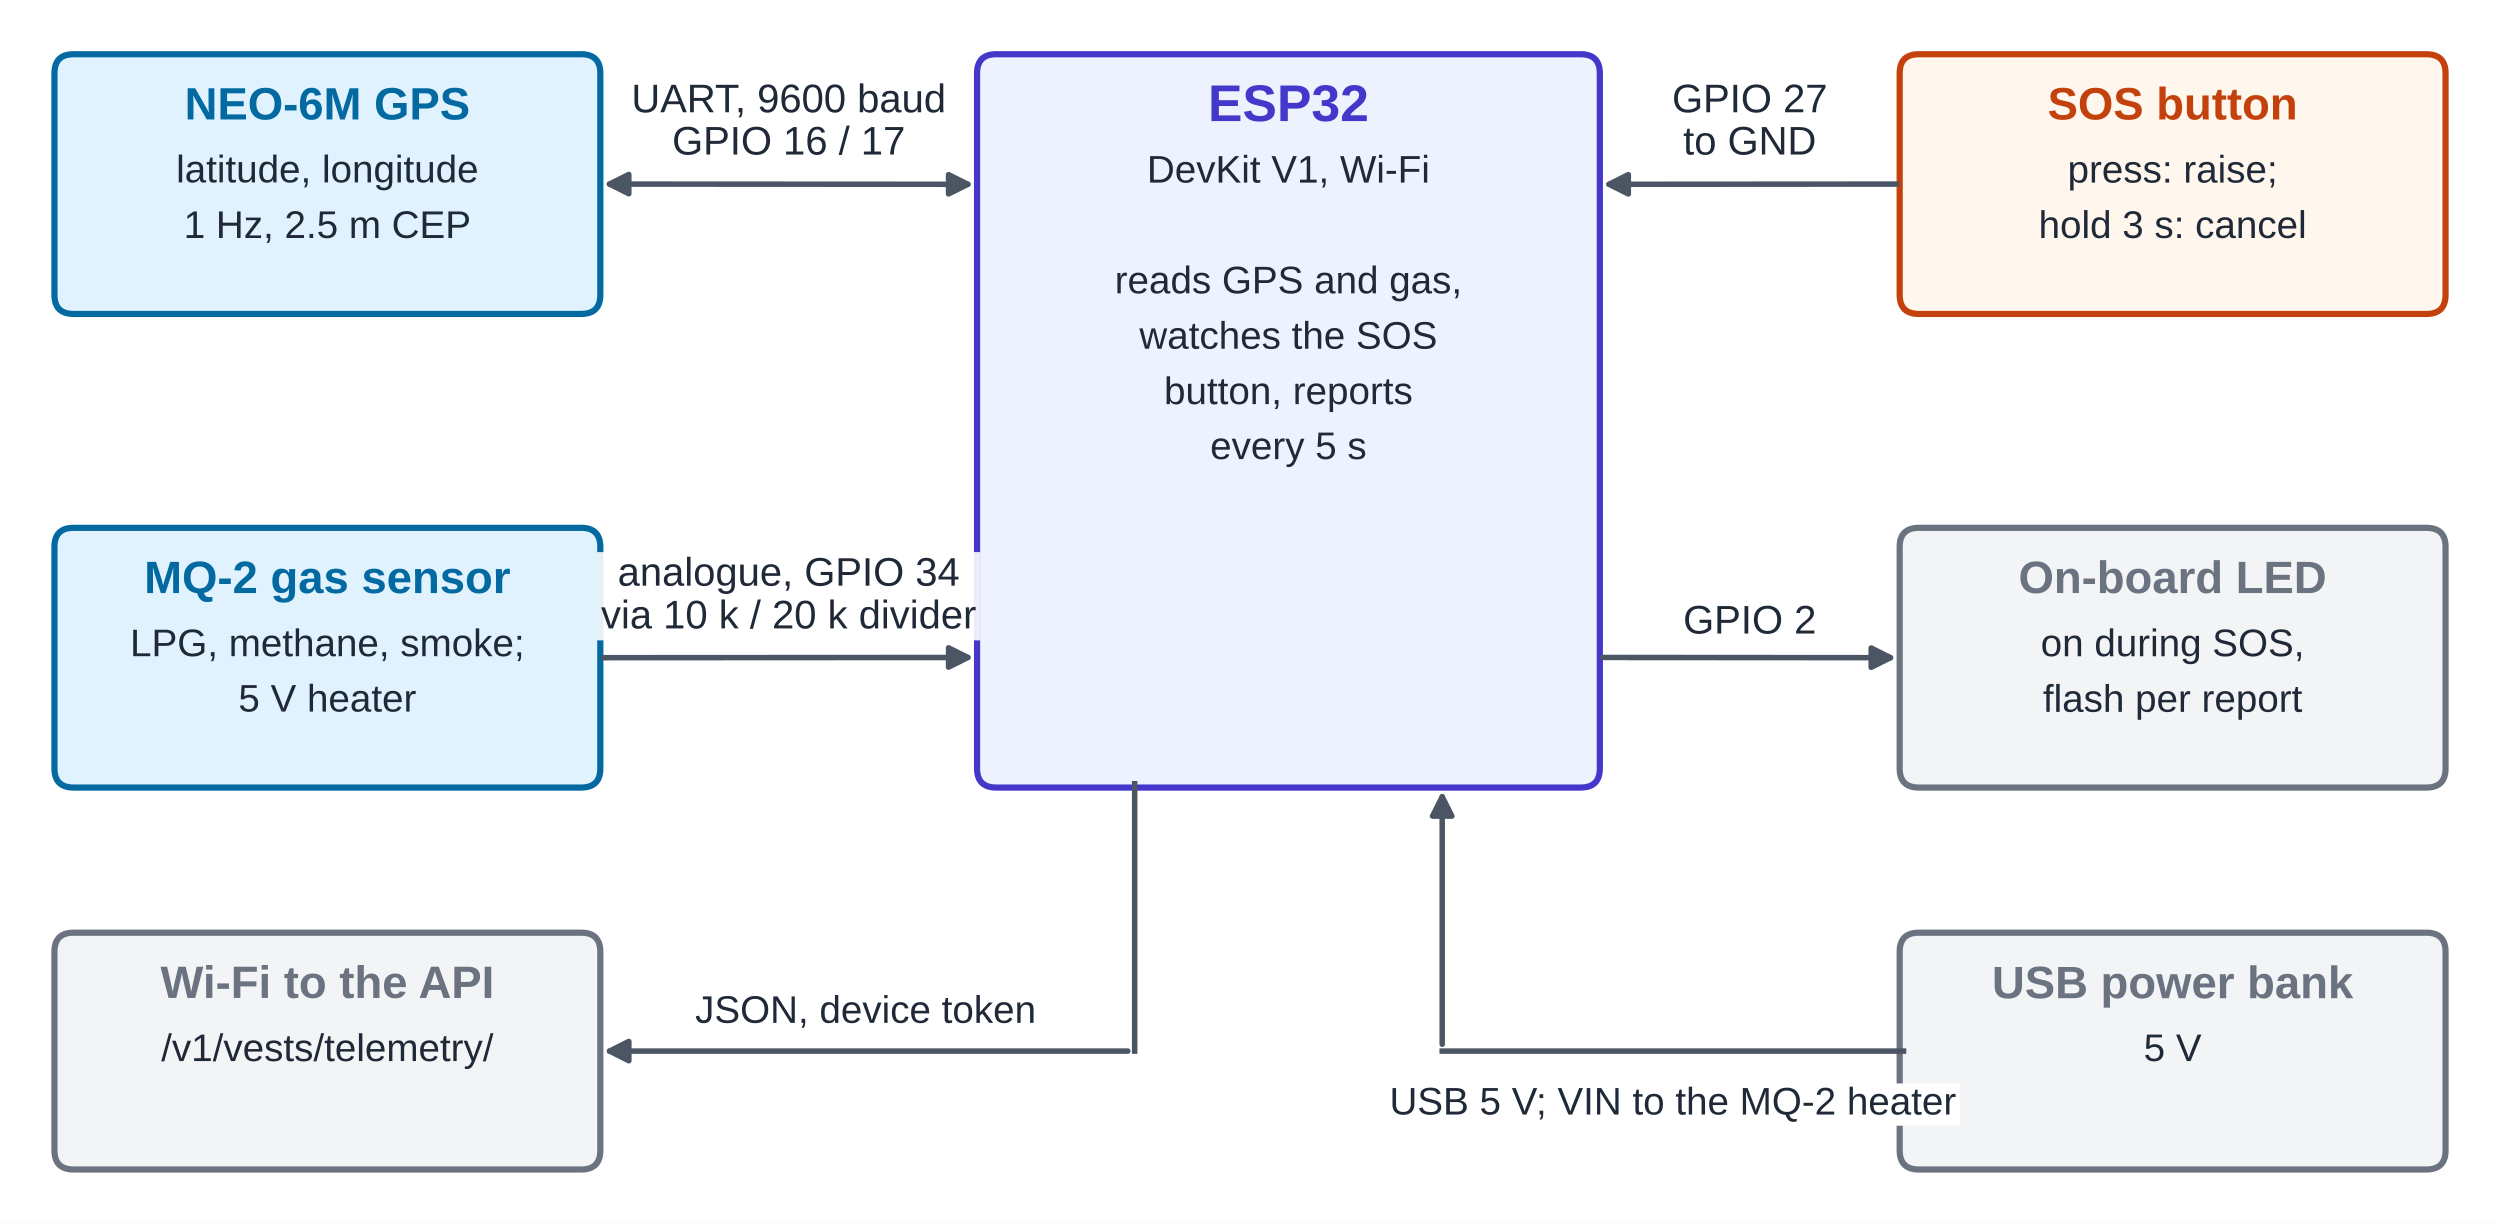
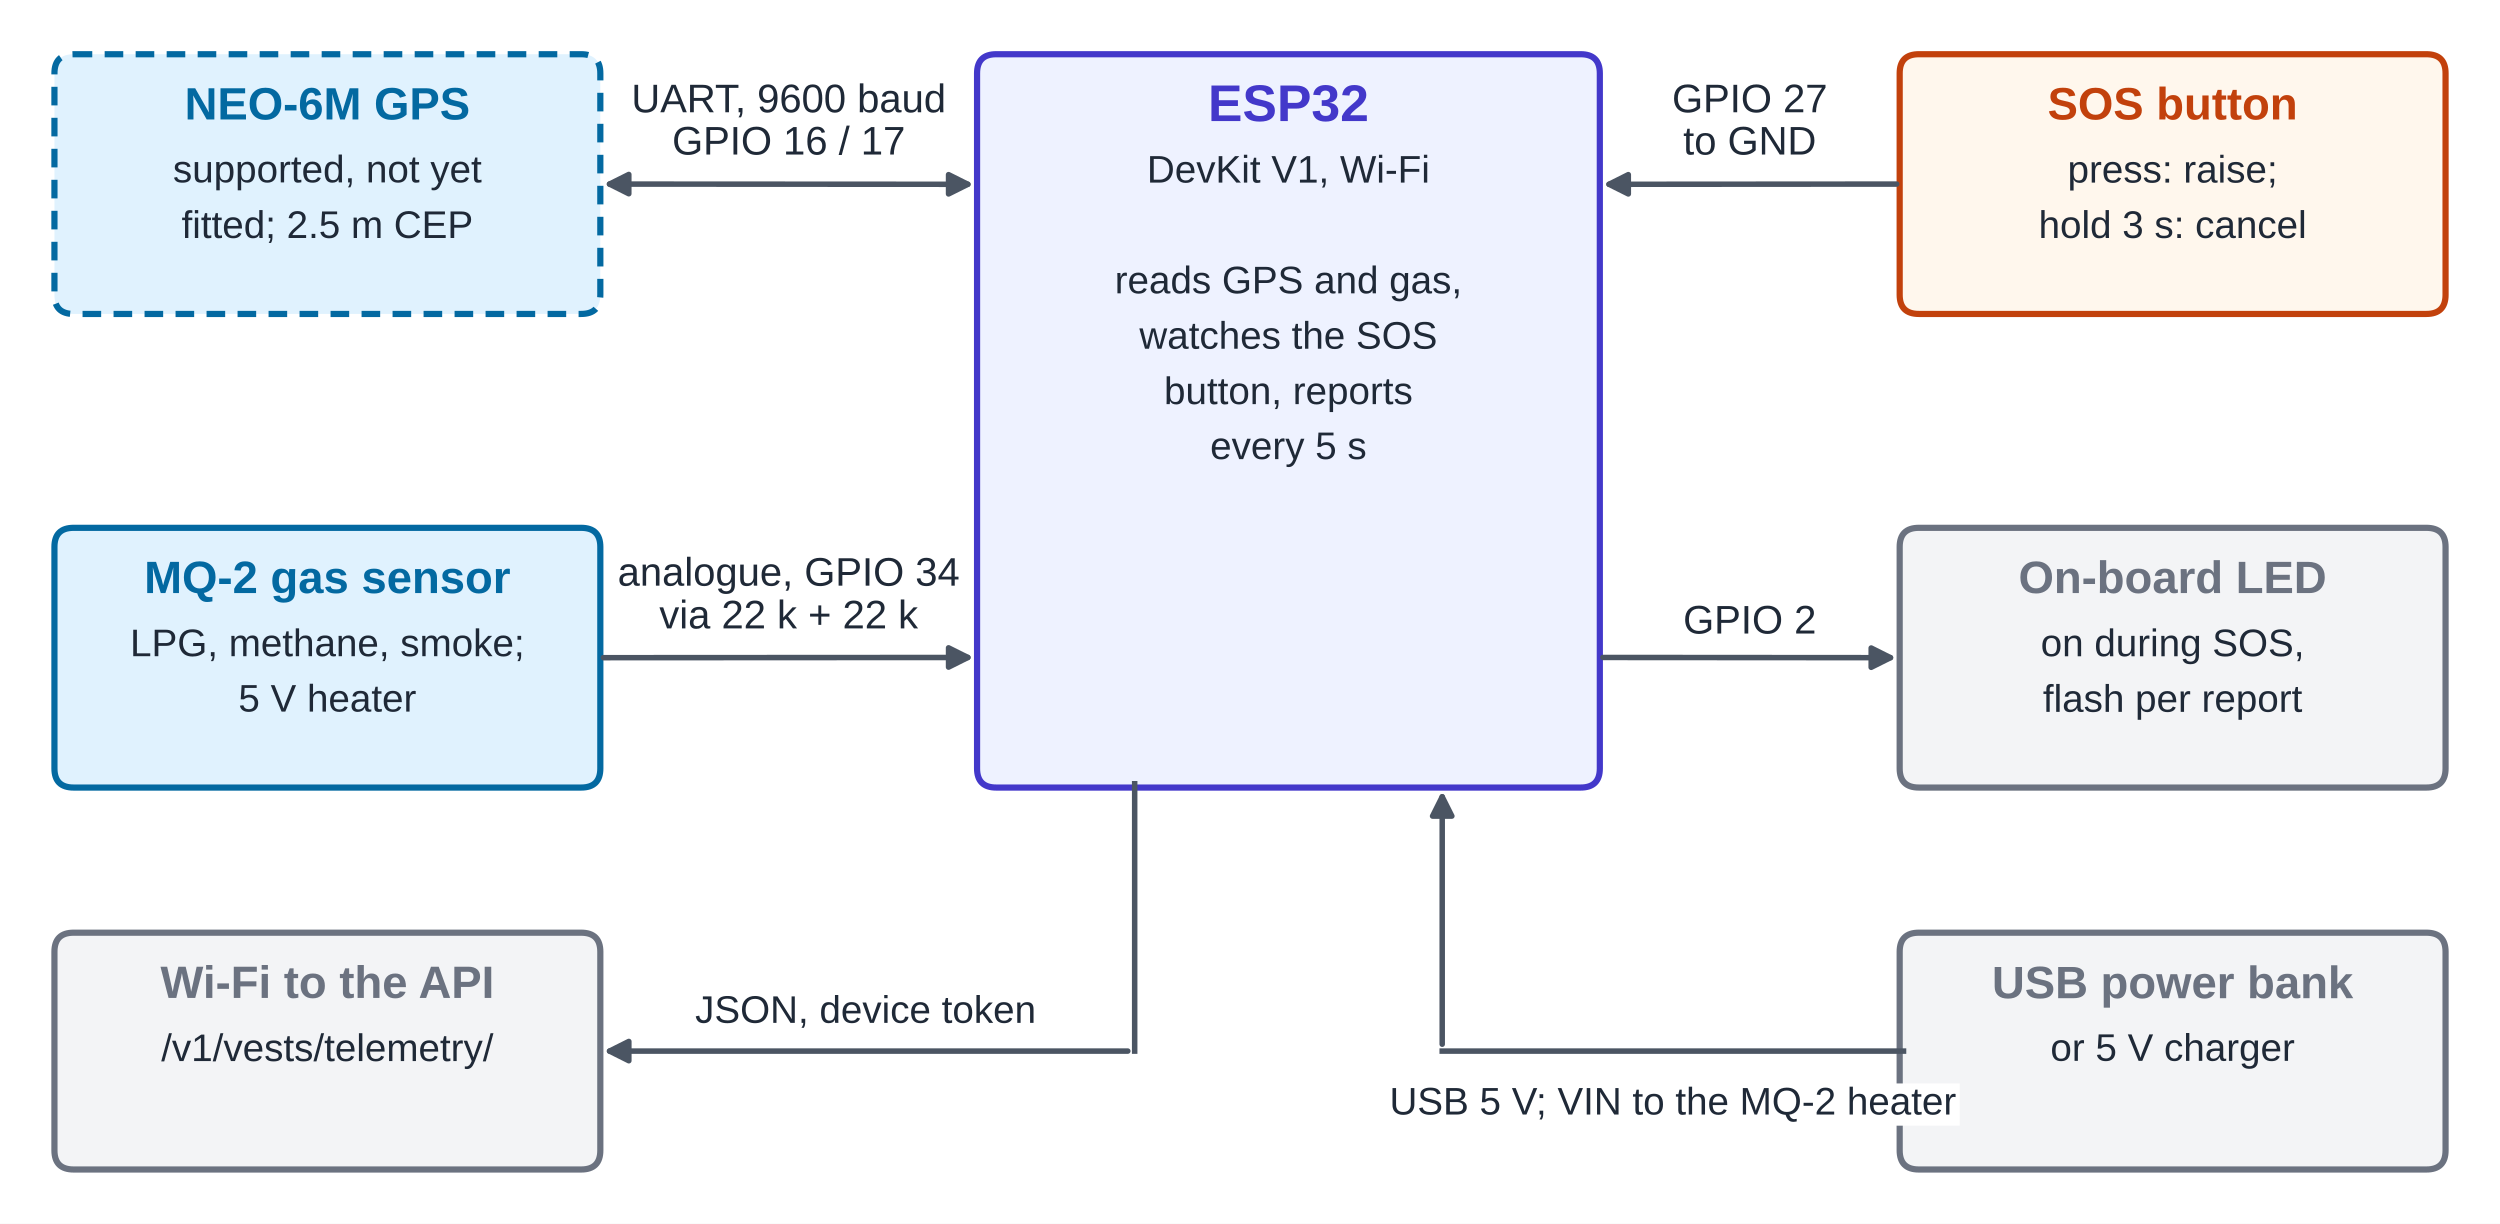
<svg xmlns="http://www.w3.org/2000/svg" width="362.88pt" height="177.624pt" viewBox="0 0 362.88 177.624" version="1.1">
  <defs>
    <style type="text/css">*{stroke-linejoin: round; stroke-linecap: butt}</style>
  </defs>
  <g id="figure_1">
    <g id="patch_1">
      <path d="M 0 177.624  L 362.88 177.624  L 362.88 0  L 0 0  z " style="fill: #ffffff" />
    </g>
    <g id="axes_1">
      <g id="patch_2">
-         <path d="M 144.612 7.87  L 229.428 7.87  Q 232.218 7.87 232.218 10.642  L 232.218 111.542  Q 232.218 114.314 229.428 114.314  L 144.612 114.314  Q 141.822 114.314 141.822 111.542  L 141.822 10.642  Q 141.822 7.87 144.612 7.87  z " clip-path="url(#pc7af2f69f2)" style="fill: #eef2ff; stroke: #4338ca; stroke-width: 0.9; stroke-linejoin: miter" />
+         <path d="M 144.612 7.87  L 229.428 7.87  Q 232.218 7.87 232.218 10.642  L 232.218 111.542  Q 232.218 114.314 229.428 114.314  L 144.612 114.314  Q 141.822 114.314 141.822 111.542  L 141.822 10.642  Q 141.822 7.87 144.612 7.87  z " clip-path="url(#paef2e51df6)" style="fill: #eef2ff; stroke: #4338ca; stroke-width: 0.9; stroke-linejoin: miter" />
      </g>
      <g id="patch_3">
-         <path d="M 10.692 7.87  L 84.348 7.87  Q 87.138 7.87 87.138 10.642  L 87.138 42.797  Q 87.138 45.569 84.348 45.569  L 10.692 45.569  Q 7.902 45.569 7.902 42.797  L 7.902 10.642  Q 7.902 7.87 10.692 7.87  z " clip-path="url(#pc7af2f69f2)" style="fill: #e0f2fe; stroke: #0369a1; stroke-width: 0.9; stroke-linejoin: miter" />
+         <path d="M 10.692 7.87  L 84.348 7.87  Q 87.138 7.87 87.138 10.642  L 87.138 42.797  Q 87.138 45.569 84.348 45.569  L 10.692 45.569  Q 7.902 45.569 7.902 42.797  L 7.902 10.642  Q 7.902 7.87 10.692 7.87  z " clip-path="url(#paef2e51df6)" style="fill: #e0f2fe; stroke-dasharray: 2.7,1.8; stroke-dashoffset: 0; stroke: #0369a1; stroke-width: 0.9; stroke-linejoin: miter" />
      </g>
      <g id="patch_4">
-         <path d="M 10.692 76.615  L 84.348 76.615  Q 87.138 76.615 87.138 79.387  L 87.138 111.542  Q 87.138 114.314 84.348 114.314  L 10.692 114.314  Q 7.902 114.314 7.902 111.542  L 7.902 79.387  Q 7.902 76.615 10.692 76.615  z " clip-path="url(#pc7af2f69f2)" style="fill: #e0f2fe; stroke: #0369a1; stroke-width: 0.9; stroke-linejoin: miter" />
+         <path d="M 10.692 76.615  L 84.348 76.615  Q 87.138 76.615 87.138 79.387  L 87.138 111.542  Q 87.138 114.314 84.348 114.314  L 10.692 114.314  Q 7.902 114.314 7.902 111.542  L 7.902 79.387  Q 7.902 76.615 10.692 76.615  z " clip-path="url(#paef2e51df6)" style="fill: #e0f2fe; stroke: #0369a1; stroke-width: 0.9; stroke-linejoin: miter" />
      </g>
      <g id="patch_5">
-         <path d="M 278.532 7.87  L 352.188 7.87  Q 354.978 7.87 354.978 10.642  L 354.978 42.797  Q 354.978 45.569 352.188 45.569  L 278.532 45.569  Q 275.742 45.569 275.742 42.797  L 275.742 10.642  Q 275.742 7.87 278.532 7.87  z " clip-path="url(#pc7af2f69f2)" style="fill: #fff7ed; stroke: #c2410c; stroke-width: 0.9; stroke-linejoin: miter" />
+         <path d="M 278.532 7.87  L 352.188 7.87  Q 354.978 7.87 354.978 10.642  L 354.978 42.797  Q 354.978 45.569 352.188 45.569  L 278.532 45.569  Q 275.742 45.569 275.742 42.797  L 275.742 10.642  Q 275.742 7.87 278.532 7.87  z " clip-path="url(#paef2e51df6)" style="fill: #fff7ed; stroke: #c2410c; stroke-width: 0.9; stroke-linejoin: miter" />
      </g>
      <g id="patch_6">
-         <path d="M 278.532 76.615  L 352.188 76.615  Q 354.978 76.615 354.978 79.387  L 354.978 111.542  Q 354.978 114.314 352.188 114.314  L 278.532 114.314  Q 275.742 114.314 275.742 111.542  L 275.742 79.387  Q 275.742 76.615 278.532 76.615  z " clip-path="url(#pc7af2f69f2)" style="fill: #f3f4f6; stroke: #6b7280; stroke-width: 0.9; stroke-linejoin: miter" />
+         <path d="M 278.532 76.615  L 352.188 76.615  Q 354.978 76.615 354.978 79.387  L 354.978 111.542  Q 354.978 114.314 352.188 114.314  L 278.532 114.314  Q 275.742 114.314 275.742 111.542  L 275.742 79.387  Q 275.742 76.615 278.532 76.615  z " clip-path="url(#paef2e51df6)" style="fill: #f3f4f6; stroke: #6b7280; stroke-width: 0.9; stroke-linejoin: miter" />
      </g>
      <g id="patch_7">
-         <path d="M 10.692 135.382  L 84.348 135.382  Q 87.138 135.382 87.138 138.154  L 87.138 166.982  Q 87.138 169.754 84.348 169.754  L 10.692 169.754  Q 7.902 169.754 7.902 166.982  L 7.902 138.154  Q 7.902 135.382 10.692 135.382  z " clip-path="url(#pc7af2f69f2)" style="fill: #f3f4f6; stroke: #6b7280; stroke-width: 0.9; stroke-linejoin: miter" />
+         <path d="M 10.692 135.382  L 84.348 135.382  Q 87.138 135.382 87.138 138.154  L 87.138 166.982  Q 87.138 169.754 84.348 169.754  L 10.692 169.754  Q 7.902 169.754 7.902 166.982  L 7.902 138.154  Q 7.902 135.382 10.692 135.382  z " clip-path="url(#paef2e51df6)" style="fill: #f3f4f6; stroke: #6b7280; stroke-width: 0.9; stroke-linejoin: miter" />
      </g>
      <g id="patch_8">
-         <path d="M 278.532 135.382  L 352.188 135.382  Q 354.978 135.382 354.978 138.154  L 354.978 166.982  Q 354.978 169.754 352.188 169.754  L 278.532 169.754  Q 275.742 169.754 275.742 166.982  L 275.742 138.154  Q 275.742 135.382 278.532 135.382  z " clip-path="url(#pc7af2f69f2)" style="fill: #f3f4f6; stroke: #6b7280; stroke-width: 0.9; stroke-linejoin: miter" />
+         <path d="M 278.532 135.382  L 352.188 135.382  Q 354.978 135.382 354.978 138.154  L 354.978 166.982  Q 354.978 169.754 352.188 169.754  L 278.532 169.754  Q 275.742 169.754 275.742 166.982  L 275.742 138.154  Q 275.742 135.382 278.532 135.382  z " clip-path="url(#paef2e51df6)" style="fill: #f3f4f6; stroke: #6b7280; stroke-width: 0.9; stroke-linejoin: miter" />
      </g>
      <g id="patch_9">
-         <path d="M 88.472 26.72  Q 114.479 26.736 140.485 26.751  " clip-path="url(#pc7af2f69f2)" style="fill: none; stroke: #4b5563; stroke-width: 0.8; stroke-linecap: round" />
-         <path d="M 91.271 28.122  L 88.472 26.72  L 91.273 25.322  z " clip-path="url(#pc7af2f69f2)" style="fill: #4b5563; stroke: #4b5563; stroke-width: 0.8; stroke-linecap: round" />
-         <path d="M 137.686 25.35  L 140.485 26.751  L 137.685 28.15  z " clip-path="url(#pc7af2f69f2)" style="fill: #4b5563; stroke: #4b5563; stroke-width: 0.8; stroke-linecap: round" />
+         <path d="M 88.472 26.72  Q 114.479 26.736 140.485 26.751  " clip-path="url(#paef2e51df6)" style="fill: none; stroke: #4b5563; stroke-width: 0.8; stroke-linecap: round" />
+         <path d="M 91.271 28.122  L 88.472 26.72  L 91.273 25.322  z " clip-path="url(#paef2e51df6)" style="fill: #4b5563; stroke: #4b5563; stroke-width: 0.8; stroke-linecap: round" />
+         <path d="M 137.686 25.35  L 140.485 26.751  L 137.685 28.15  z " clip-path="url(#paef2e51df6)" style="fill: #4b5563; stroke: #4b5563; stroke-width: 0.8; stroke-linecap: round" />
      </g>
      <g id="patch_10">
-         <path d="M 87.578 95.464  Q 114.479 95.448 140.485 95.433  " clip-path="url(#pc7af2f69f2)" style="fill: none; stroke: #4b5563; stroke-width: 0.8; stroke-linecap: round" />
-         <path d="M 137.685 94.034  L 140.485 95.433  L 137.686 96.834  z " clip-path="url(#pc7af2f69f2)" style="fill: #4b5563; stroke: #4b5563; stroke-width: 0.8; stroke-linecap: round" />
+         <path d="M 87.578 95.464  Q 114.479 95.448 140.485 95.433  " clip-path="url(#paef2e51df6)" style="fill: none; stroke: #4b5563; stroke-width: 0.8; stroke-linecap: round" />
+         <path d="M 137.685 94.034  L 140.485 95.433  L 137.686 96.834  z " clip-path="url(#paef2e51df6)" style="fill: #4b5563; stroke: #4b5563; stroke-width: 0.8; stroke-linecap: round" />
      </g>
      <g id="patch_11">
-         <path d="M 275.3 26.72  Q 253.979 26.736 233.553 26.751  " clip-path="url(#pc7af2f69f2)" style="fill: none; stroke: #4b5563; stroke-width: 0.8; stroke-linecap: round" />
-         <path d="M 236.354 28.149  L 233.553 26.751  L 236.352 25.349  z " clip-path="url(#pc7af2f69f2)" style="fill: #4b5563; stroke: #4b5563; stroke-width: 0.8; stroke-linecap: round" />
+         <path d="M 275.3 26.72  Q 253.979 26.736 233.553 26.751  " clip-path="url(#paef2e51df6)" style="fill: none; stroke: #4b5563; stroke-width: 0.8; stroke-linecap: round" />
+         <path d="M 236.354 28.149  L 233.553 26.751  L 236.352 25.349  z " clip-path="url(#paef2e51df6)" style="fill: #4b5563; stroke: #4b5563; stroke-width: 0.8; stroke-linecap: round" />
      </g>
      <g id="patch_12">
-         <path d="M 232.66 95.432  Q 253.981 95.448 274.407 95.463  " clip-path="url(#pc7af2f69f2)" style="fill: none; stroke: #4b5563; stroke-width: 0.8; stroke-linecap: round" />
-         <path d="M 271.608 94.061  L 274.407 95.463  L 271.606 96.861  z " clip-path="url(#pc7af2f69f2)" style="fill: #4b5563; stroke: #4b5563; stroke-width: 0.8; stroke-linecap: round" />
+         <path d="M 232.66 95.432  Q 253.981 95.448 274.407 95.463  " clip-path="url(#paef2e51df6)" style="fill: none; stroke: #4b5563; stroke-width: 0.8; stroke-linecap: round" />
+         <path d="M 271.608 94.061  L 274.407 95.463  L 271.606 96.861  z " clip-path="url(#paef2e51df6)" style="fill: #4b5563; stroke: #4b5563; stroke-width: 0.8; stroke-linecap: round" />
      </g>
      <g id="patch_13">
-         <path d="M 163.703 152.568  Q 125.643 152.568 88.477 152.568  " clip-path="url(#pc7af2f69f2)" style="fill: none; stroke: #4b5563; stroke-width: 0.8; stroke-linecap: round" />
-         <path d="M 91.277 153.968  L 88.477 152.568  L 91.277 151.168  z " clip-path="url(#pc7af2f69f2)" style="fill: #4b5563; stroke: #4b5563; stroke-width: 0.8; stroke-linecap: round" />
+         <path d="M 163.703 152.568  Q 125.643 152.568 88.477 152.568  " clip-path="url(#paef2e51df6)" style="fill: none; stroke: #4b5563; stroke-width: 0.8; stroke-linecap: round" />
+         <path d="M 91.277 153.968  L 88.477 152.568  L 91.277 151.168  z " clip-path="url(#paef2e51df6)" style="fill: #4b5563; stroke: #4b5563; stroke-width: 0.8; stroke-linecap: round" />
      </g>
      <g id="patch_14">
-         <path d="M 209.34 151.568  Q 209.34 133.165 209.34 115.656  " clip-path="url(#pc7af2f69f2)" style="fill: none; stroke: #4b5563; stroke-width: 0.8; stroke-linecap: round" />
-         <path d="M 207.94 118.456  L 209.34 115.656  L 210.74 118.456  z " clip-path="url(#pc7af2f69f2)" style="fill: #4b5563; stroke: #4b5563; stroke-width: 0.8; stroke-linecap: round" />
+         <path d="M 209.34 151.568  Q 209.34 133.165 209.34 115.656  " clip-path="url(#paef2e51df6)" style="fill: none; stroke: #4b5563; stroke-width: 0.8; stroke-linecap: round" />
+         <path d="M 207.94 118.456  L 209.34 115.656  L 210.74 118.456  z " clip-path="url(#paef2e51df6)" style="fill: #4b5563; stroke: #4b5563; stroke-width: 0.8; stroke-linecap: round" />
      </g>
      <g id="line2d_1">
-         <path d="M 164.7 113.76  L 164.7 152.568  " clip-path="url(#pc7af2f69f2)" style="fill: none; stroke: #4b5563; stroke-width: 0.8; stroke-linecap: square" />
+         <path d="M 164.7 113.76  L 164.7 152.568  " clip-path="url(#paef2e51df6)" style="fill: none; stroke: #4b5563; stroke-width: 0.8; stroke-linecap: square" />
      </g>
      <g id="line2d_2">
-         <path d="M 276.3 152.568  L 209.34 152.568  " clip-path="url(#pc7af2f69f2)" style="fill: none; stroke: #4b5563; stroke-width: 0.8; stroke-linecap: square" />
+         <path d="M 276.3 152.568  L 209.34 152.568  " clip-path="url(#paef2e51df6)" style="fill: none; stroke: #4b5563; stroke-width: 0.8; stroke-linecap: square" />
      </g>
      <g id="text_1">
        <text style="font-weight: 700; font-size: 7.5px; font-family: 'Arial'; text-anchor: middle; fill: #4338ca" x="187.02" y="17.575" transform="rotate(-0 187.02 17.57534)">ESP32</text>
      </g>
      <g id="text_2">
        <text style="font-size: 5.6px; font-family: 'Arial'; text-anchor: middle; fill: #1f2937" x="187.02" y="26.504" transform="rotate(-0 187.02 26.50369)">DevKit V1, Wi-Fi</text>
      </g>
      <g id="text_3">
        <text style="font-size: 5.6px; font-family: 'Arial'; text-anchor: middle; fill: #1f2937" x="187.02" y="42.583" transform="rotate(-0 187.02 42.5826)">reads GPS and gas,</text>
      </g>
      <g id="text_4">
        <text style="font-size: 5.6px; font-family: 'Arial'; text-anchor: middle; fill: #1f2937" x="187.02" y="50.62" transform="rotate(-0 187.02 50.62009)">watches the SOS</text>
      </g>
      <g id="text_5">
        <text style="font-size: 5.6px; font-family: 'Arial'; text-anchor: middle; fill: #1f2937" x="187.02" y="58.659" transform="rotate(-0 187.02 58.65889)">button, reports</text>
      </g>
      <g id="text_6">
        <text style="font-size: 5.6px; font-family: 'Arial'; text-anchor: middle; fill: #1f2937" x="187.02" y="66.638" transform="rotate(-0 187.02 66.63775)">every 5 s</text>
      </g>
      <g id="text_7">
        <text style="font-weight: 700; font-size: 6.6px; font-family: 'Arial'; text-anchor: middle; fill: #0369a1" x="47.52" y="17.342" transform="rotate(-0 47.52 17.34204)">NEO-6M GPS</text>
      </g>
      <g id="text_8">
-         <text style="font-size: 5.6px; font-family: 'Arial'; text-anchor: middle; fill: #1f2937" x="47.52" y="26.471" transform="rotate(-0 47.52 26.47087)">latitude, longitude</text>
+         <text style="font-size: 5.6px; font-family: 'Arial'; text-anchor: middle; fill: #1f2937" x="47.52" y="26.471" transform="rotate(-0 47.52 26.47087)">supported, not yet</text>
      </g>
      <g id="text_9">
-         <text style="font-size: 5.6px; font-family: 'Arial'; text-anchor: middle; fill: #1f2937" x="47.52" y="34.542" transform="rotate(-0 47.52 34.54249)">1 Hz, 2.5 m CEP</text>
+         <text style="font-size: 5.6px; font-family: 'Arial'; text-anchor: middle; fill: #1f2937" x="47.52" y="34.542" transform="rotate(-0 47.52 34.54249)">fitted; 2.5 m CEP</text>
      </g>
      <g id="text_10">
        <text style="font-weight: 700; font-size: 6.6px; font-family: 'Arial'; text-anchor: middle; fill: #0369a1" x="47.52" y="86.085" transform="rotate(-0 47.52 86.08455)">MQ-2 gas sensor</text>
      </g>
      <g id="text_11">
        <text style="font-size: 5.6px; font-family: 'Arial'; text-anchor: middle; fill: #1f2937" x="47.52" y="95.249" transform="rotate(-0 47.52 95.24929)">LPG, methane, smoke;</text>
      </g>
      <g id="text_12">
        <text style="font-size: 5.6px; font-family: 'Arial'; text-anchor: middle; fill: #1f2937" x="47.52" y="103.288" transform="rotate(-0 47.52 103.2881)">5 V heater</text>
      </g>
      <g id="text_13">
        <text style="font-weight: 700; font-size: 6.6px; font-family: 'Arial'; text-anchor: middle; fill: #c2410c" x="315.36" y="17.342" transform="rotate(-0 315.36 17.34204)">SOS button</text>
      </g>
      <g id="text_14">
        <text style="font-size: 5.6px; font-family: 'Arial'; text-anchor: middle; fill: #1f2937" x="315.36" y="26.504" transform="rotate(-0 315.36 26.50369)">press: raise;</text>
      </g>
      <g id="text_15">
        <text style="font-size: 5.6px; font-family: 'Arial'; text-anchor: middle; fill: #1f2937" x="315.36" y="34.542" transform="rotate(-0 315.36 34.54249)">hold 3 s: cancel</text>
      </g>
      <g id="text_16">
        <text style="font-weight: 700; font-size: 6.6px; font-family: 'Arial'; text-anchor: middle; fill: #6b7280" x="315.36" y="86.088" transform="rotate(-0 315.36 86.08764)">On-board LED</text>
      </g>
      <g id="text_17">
        <text style="font-size: 5.6px; font-family: 'Arial'; text-anchor: middle; fill: #1f2937" x="315.36" y="95.252" transform="rotate(-0 315.36 95.25235)">on during SOS,</text>
      </g>
      <g id="text_18">
        <text style="font-size: 5.6px; font-family: 'Arial'; text-anchor: middle; fill: #1f2937" x="315.36" y="103.322" transform="rotate(-0 315.36 103.3222)">flash per report</text>
      </g>
      <g id="text_19">
        <text style="font-weight: 700; font-size: 6.6px; font-family: 'Arial'; text-anchor: middle; fill: #6b7280" x="47.52" y="144.854" transform="rotate(-0 47.52 144.854)">Wi-Fi to the API</text>
      </g>
      <g id="text_20">
        <text style="font-size: 5.6px; font-family: 'Arial'; text-anchor: middle; fill: #1f2937" x="47.52" y="154.017" transform="rotate(-0 47.52 154.017)">/v1/vests/telemetry/</text>
      </g>
      <g id="text_21">
        <text style="font-weight: 700; font-size: 6.6px; font-family: 'Arial'; text-anchor: middle; fill: #6b7280" x="315.36" y="144.894" transform="rotate(-0 315.36 144.8943)">USB power bank</text>
      </g>
      <g id="text_22">
-         <text style="font-size: 5.6px; font-family: 'Arial'; text-anchor: middle; fill: #1f2937" x="315.36" y="154.016" transform="rotate(-0 315.36 154.0157)">5 V</text>
+         <text style="font-size: 5.6px; font-family: 'Arial'; text-anchor: middle; fill: #1f2937" x="315.36" y="153.983" transform="rotate(-0 315.36 153.9829)">or 5 V charger</text>
      </g>
      <g id="text_23">
        <g id="patch_15">
          <path d="M 91.061 24.165  L 137.899 24.165  L 137.899 11.566  L 91.061 11.566  z " style="fill: #ffffff; opacity: 0.9" />
        </g>
        <text style="font-size: 5.8px; font-family: 'Arial'; fill: #1f2937" transform="translate(91.64069 16.29753)">UART, 9600 baud</text>
        <text style="font-size: 5.8px; font-family: 'Arial'; fill: #1f2937" transform="translate(97.55533 22.43212)">GPIO 16 / 17</text>
      </g>
      <g id="text_24">
        <g id="patch_16">
-           <path d="M 86.66 92.948  L 142.3 92.948  L 142.3 80.139  L 86.66 80.139  z " style="fill: #ffffff; opacity: 0.9" />
+           <path d="M 89.073 92.948  L 139.887 92.948  L 139.887 80.139  L 89.073 80.139  z " style="fill: #ffffff; opacity: 0.9" />
        </g>
        <text style="font-size: 5.8px; font-family: 'Arial'; fill: #1f2937" transform="translate(89.65328 85.01304)">analogue, GPIO 34</text>
-         <text style="font-size: 5.8px; font-family: 'Arial'; fill: #1f2937" transform="translate(87.24039 91.21559)">via 10 k / 20 k divider</text>
+         <text style="font-size: 5.8px; font-family: 'Arial'; fill: #1f2937" transform="translate(95.70023 91.21559)">via 22 k + 22 k</text>
      </g>
      <g id="text_25">
        <g id="patch_17">
          <path d="M 242.118 24.165  L 265.842 24.165  L 265.842 11.566  L 242.118 11.566  z " style="fill: #ffffff; opacity: 0.9" />
        </g>
        <text style="font-size: 5.8px; font-family: 'Arial'; fill: #1f2937" transform="translate(242.6976 16.29753)">GPIO 27</text>
        <text style="font-size: 5.8px; font-family: 'Arial'; fill: #1f2937" transform="translate(244.3117 22.43212)">to GND</text>
      </g>
      <g id="text_26">
        <g id="patch_18">
          <path d="M 243.73 93.691  L 264.23 93.691  L 264.23 87.226  L 243.73 87.226  z " style="fill: #ffffff; opacity: 0.9" />
        </g>
        <text style="font-size: 5.8px; font-family: 'Arial'; text-anchor: middle; fill: #1f2937" x="253.98" y="91.958" transform="rotate(-0 253.98 91.95796)">GPIO 2</text>
      </g>
      <g id="text_27">
        <g id="patch_19">
          <path d="M 100.392 150.089  L 150.888 150.089  L 150.888 143.959  L 100.392 143.959  z " style="fill: #ffffff" />
        </g>
        <text style="font-size: 5.6px; font-family: 'Arial'; text-anchor: middle; fill: #1f2937" x="125.64" y="148.472" transform="rotate(-0 125.64 148.4717)">JSON, device token</text>
      </g>
      <g id="text_28">
        <g id="patch_20">
          <path d="M 201.183 163.394  L 284.457 163.394  L 284.457 157.265  L 201.183 157.265  z " style="fill: #ffffff" />
        </g>
        <text style="font-size: 5.6px; font-family: 'Arial'; text-anchor: middle; fill: #1f2937" x="242.82" y="161.777" transform="rotate(-0 242.82 161.7773)">USB 5 V; VIN to the MQ-2 heater</text>
      </g>
    </g>
  </g>
  <defs>
-     <clipPath id="pc7af2f69f2">
+     <clipPath id="paef2e51df6">
      <rect x="2.88" y="2.88" width="357.12" height="171.864" />
    </clipPath>
  </defs>
</svg>
